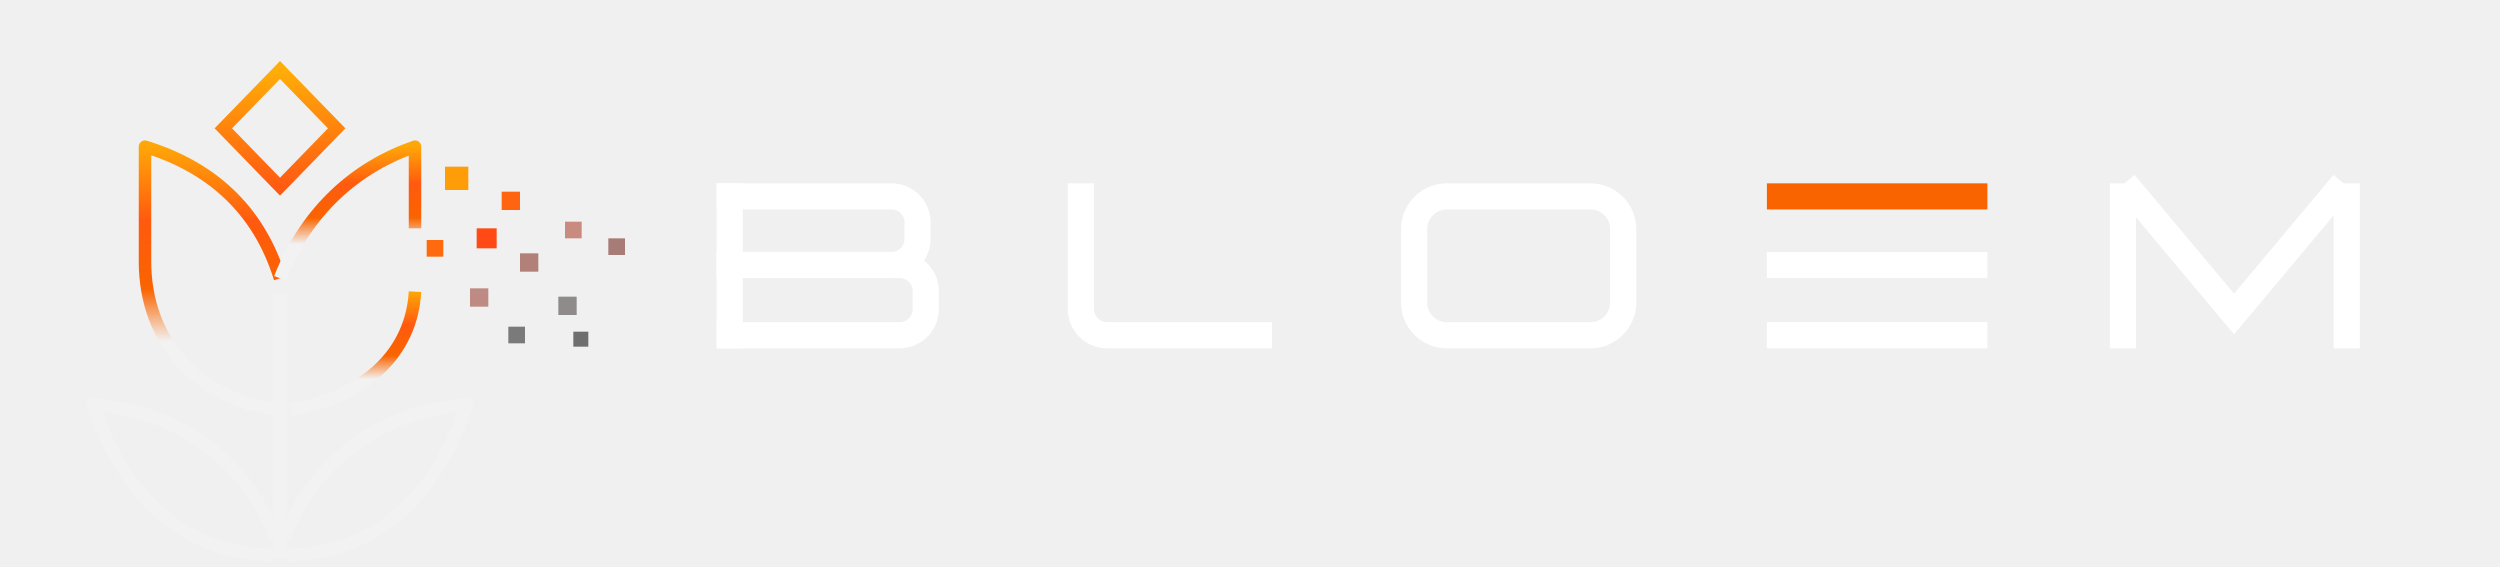
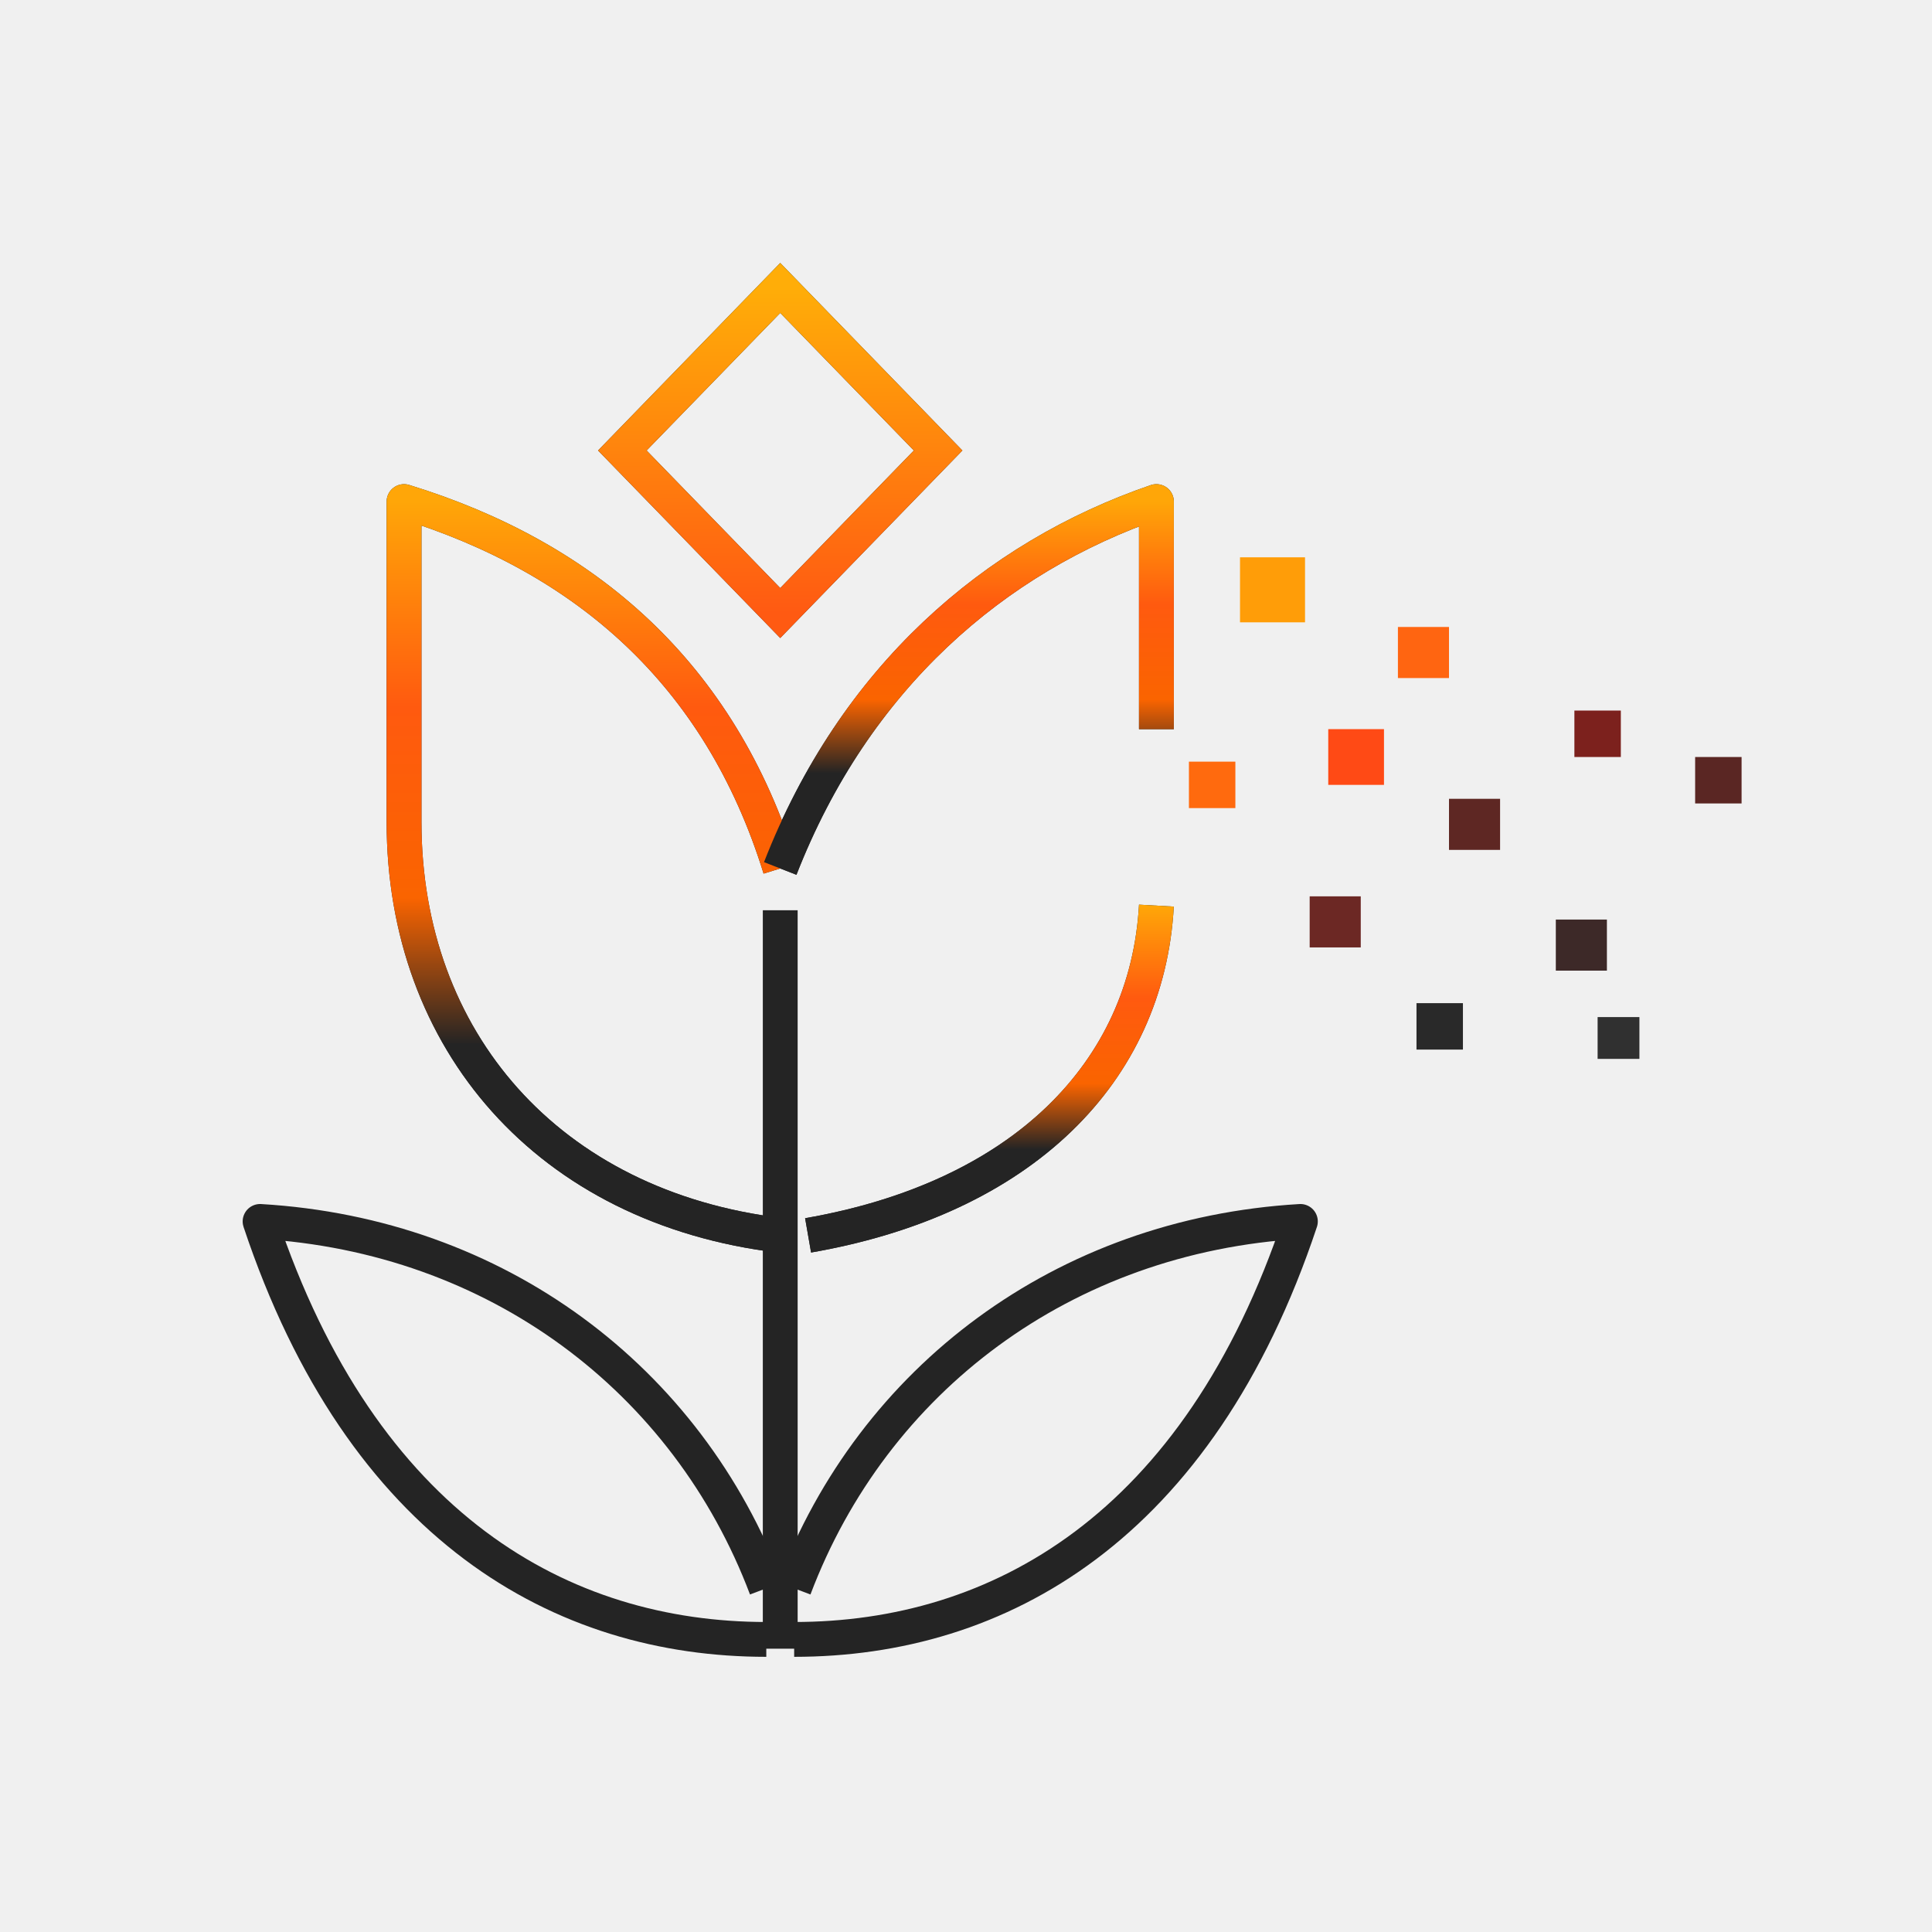
- <svg xmlns="http://www.w3.org/2000/svg" viewBox="0 0 1500 340" role="img" aria-label="Bloem">
-   <g transform="translate(0,-20)">
-     <defs>
-       <linearGradient id="upperWarm" x1="0" y1="1" x2="0" y2="0">
-         <stop offset="0%" stop-color="#F2F2F2" />
-         <stop offset="26%" stop-color="#F2F2F2" />
-         <stop offset="46%" stop-color="#FA6400" />
-         <stop offset="72%" stop-color="#FF5A0F" />
-         <stop offset="100%" stop-color="#FFA608" />
-       </linearGradient>
-       <linearGradient id="diamondWarm" x1="0" y1="1" x2="0" y2="0">
-         <stop offset="0%" stop-color="#ff5a12" />
-         <stop offset="100%" stop-color="#ffad08" />
-       </linearGradient>
-       <style>
-   .base { fill:none; stroke:#F2F2F2; stroke-width:7.5; stroke-linecap:butt; stroke-linejoin:round; }
+ <svg xmlns="http://www.w3.org/2000/svg" viewBox="0 0 416 416" role="img" aria-labelledby="title">
+   <defs>
+     <linearGradient id="upperWarm" x1="0" y1="1" x2="0" y2="0">
+       <stop offset="0%" stop-color="#242424" />
+       <stop offset="26%" stop-color="#242424" />
+       <stop offset="46%" stop-color="#FA6400" />
+       <stop offset="72%" stop-color="#FF5A0F" />
+       <stop offset="100%" stop-color="#FFA608" />
+     </linearGradient>
+     <linearGradient id="diamondWarm" x1="0" y1="1" x2="0" y2="0">
+       <stop offset="0%" stop-color="#ff5a12" />
+       <stop offset="100%" stop-color="#ffad08" />
+     </linearGradient>
+     <style>
+   .base { fill:none; stroke:#242424; stroke-width:7.5; stroke-linecap:butt; stroke-linejoin:round; }
  .warm { fill:none; stroke:url(#upperWarm); stroke-width:7.5; stroke-linecap:butt; stroke-linejoin:round; opacity:1; }
-   .diamond-base { fill:none; stroke:#F2F2F2; stroke-width:7.5; stroke-linejoin:miter; }
+   .diamond-base { fill:none; stroke:#242424; stroke-width:7.5; stroke-linejoin:miter; }
  .diamond-warm { fill:none; stroke:url(#diamondWarm); stroke-width:7.5; stroke-linejoin:miter; opacity:1; }
  .pixel { opacity:1; }
</style>
-     </defs>
-     <path class="base draw stem" d="M168 355 L168 196" />
-     <path class="base draw leaf-left" d="M165 353          C121 353 78 329 56 263          C107 266 148 297 165 342" />
-     <path class="base draw leaf-right" d="M171 353          C215 353 258 329 280 263          C229 266 188 297 171 342" />
-     <path class="base draw petal-left" d="M168 266          C118 260 87 224 87 177          L87 108          C126 120 155 145 168 187" />
-     <path class="base draw petal-right-top" d="M168 187          C184 146 214 120 249 108          L249 157" />
-     <path class="base draw petal-right-low" d="M249 195          C247 231 220 258 174 266" />
-     <path class="warm" d="M168 266          C118 260 87 224 87 177          L87 108          C126 120 155 145 168 187" />
-     <path class="warm" d="M168 187          C184 146 214 120 249 108          L249 157" />
-     <path class="warm" d="M249 195          C247 231 220 258 174 266" />
-     <path class="diamond-base" d="M168 62 L202 97 L168 132 L134 97 Z" />
-     <path class="diamond-warm" d="M168 62 L202 97 L168 132 L134 97 Z" />
-     <rect class="pixel p1" x="267" y="120" width="14" height="14" fill="#ff9d08" />
-     <rect class="pixel p2" x="301" y="135" width="11" height="11" fill="#ff6511" />
-     <rect class="pixel p3" x="286" y="157" width="12" height="12" fill="#ff4a15" />
-     <rect class="pixel p4" x="339" y="153" width="10" height="10" fill="#C98A80" />
-     <rect class="pixel p5" x="256" y="164" width="10" height="10" fill="#ff6a0e" />
-     <rect class="pixel p6" x="312" y="172" width="11" height="11" fill="#B08079" />
-     <rect class="pixel p7" x="365" y="163" width="10" height="10" fill="#A87C76" />
-     <rect class="pixel p8" x="282" y="193" width="11" height="11" fill="#BE8B84" />
-     <rect class="pixel p9" x="335" y="198" width="11" height="11" fill="#8E8B8A" />
-     <rect class="pixel p10" x="305" y="216" width="10" height="10" fill="#7A7A7A" />
-     <rect class="pixel p11" x="344" y="219" width="9" height="9" fill="#6E6E6E" />
-   </g>
-   <g transform="translate(430,110) scale(0.98)">
-     <g fill="none" stroke="#FFFFFF" stroke-width="16" stroke-linecap="butt" stroke-linejoin="miter">
-       <path d="M8,0 V101" />
-       <path d="M0,8 H107 A16,16 0 0 1 123,24 V34 A16,16 0 0 1 107,50 H0" />
-       <path d="M0,50 H112 A16,16 0 0 1 128,66 V77 A16,16 0 0 1 112,93 H0" />
-       <path d="M223,0 V77 A16,16 0 0 0 239,93 H340" />
-       <rect x="427" y="8" width="128" height="85" rx="20" ry="20" />
-       <rect x="643" y="0" width="135" height="16" fill="#FA6400" stroke="none" />
-       <rect x="643" y="42" width="135" height="16" fill="#FFFFFF" stroke="none" />
-       <rect x="643" y="85" width="135" height="16" fill="#FFFFFF" stroke="none" />
-       <path d="M861,0 V101" />
-       <path d="M998,0 V101" />
-       <path d="M862,0 L929,80 L996,0" />
-     </g>
-   </g>
+   </defs>
+   <path class="base draw stem" d="M168 355 L168 196" />
+   <path class="base draw leaf-left" d="M165 353          C121 353 78 329 56 263          C107 266 148 297 165 342" />
+   <path class="base draw leaf-right" d="M171 353          C215 353 258 329 280 263          C229 266 188 297 171 342" />
+   <path class="base draw petal-left" d="M168 266          C118 260 87 224 87 177          L87 108          C126 120 155 145 168 187" />
+   <path class="base draw petal-right-top" d="M168 187          C184 146 214 120 249 108          L249 157" />
+   <path class="base draw petal-right-low" d="M249 195          C247 231 220 258 174 266" />
+   <path class="warm" d="M168 266          C118 260 87 224 87 177          L87 108          C126 120 155 145 168 187" />
+   <path class="warm" d="M168 187          C184 146 214 120 249 108          L249 157" />
+   <path class="warm" d="M249 195          C247 231 220 258 174 266" />
+   <path class="diamond-base" d="M168 62 L202 97 L168 132 L134 97 Z" />
+   <path class="diamond-warm" d="M168 62 L202 97 L168 132 L134 97 Z" />
+   <rect class="pixel p1" x="267" y="120" width="14" height="14" fill="#ff9d08" />
+   <rect class="pixel p2" x="301" y="135" width="11" height="11" fill="#ff6511" />
+   <rect class="pixel p3" x="286" y="157" width="12" height="12" fill="#ff4a15" />
+   <rect class="pixel p4" x="339" y="153" width="10" height="10" fill="#7c211d" />
+   <rect class="pixel p5" x="256" y="164" width="10" height="10" fill="#ff6a0e" />
+   <rect class="pixel p6" x="312" y="172" width="11" height="11" fill="#5e2723" />
+   <rect class="pixel p7" x="365" y="163" width="10" height="10" fill="#5a2623" />
+   <rect class="pixel p8" x="282" y="193" width="11" height="11" fill="#6c2824" />
+   <rect class="pixel p9" x="335" y="198" width="11" height="11" fill="#3d2928" />
+   <rect class="pixel p10" x="305" y="216" width="10" height="10" fill="#292929" />
+   <rect class="pixel p11" x="344" y="219" width="9" height="9" fill="#303030" />
</svg>
